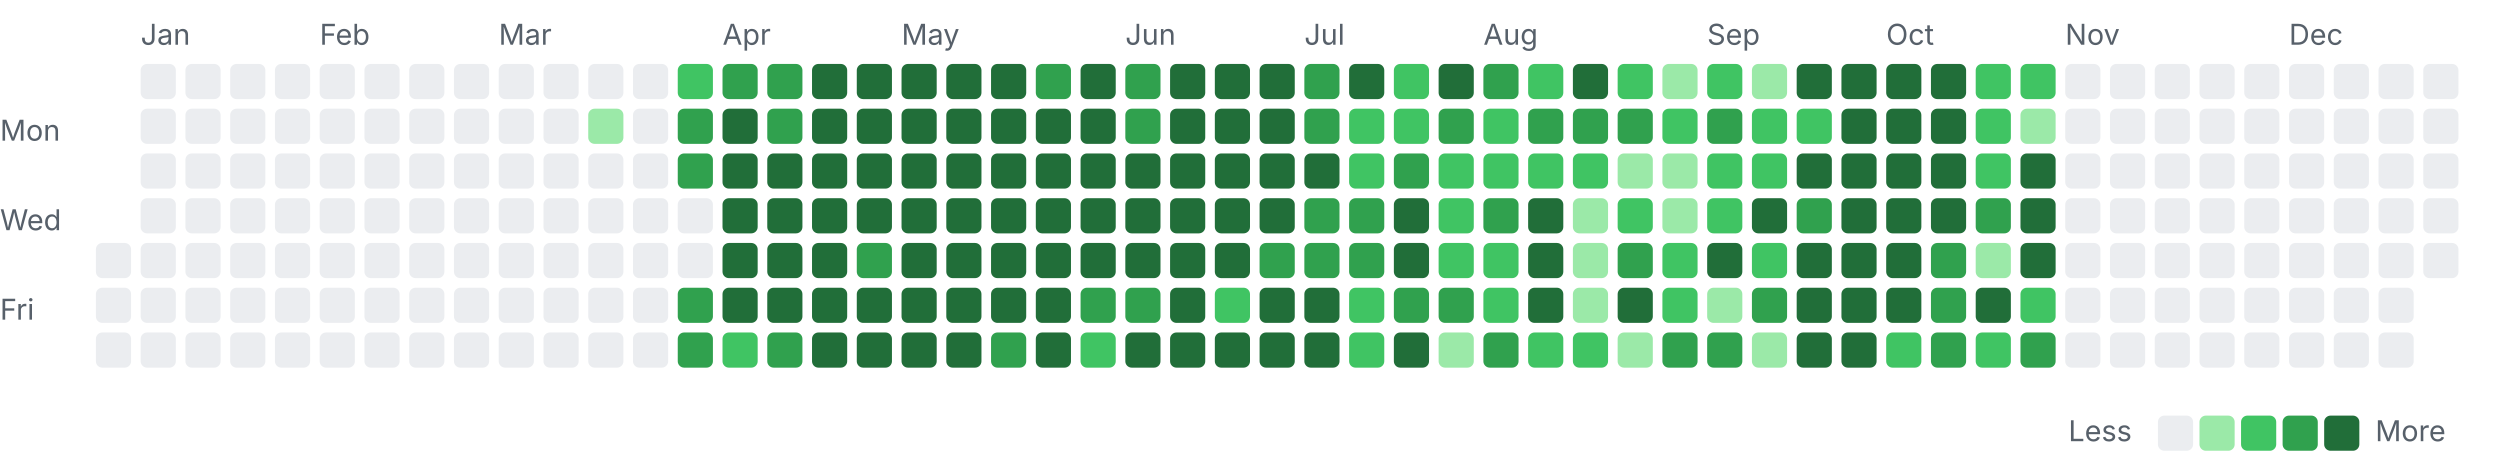
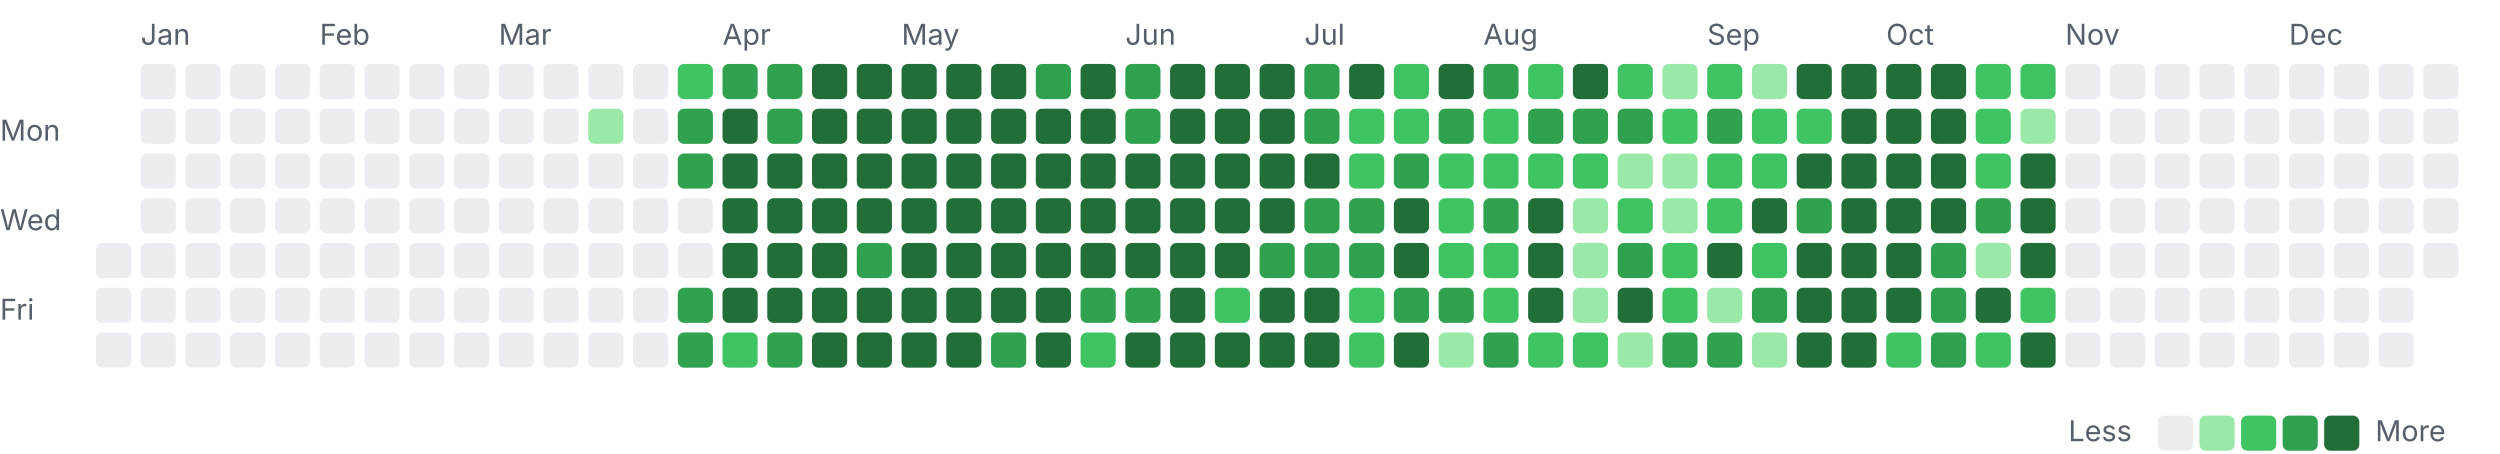
<svg xmlns="http://www.w3.org/2000/svg" width="782" height="142" viewBox="0 0 782 142">
  <style>.l0{fill:#ebedf0}.l1{fill:#9be9a8}.l2{fill:#40c463}.l3{fill:#30a14e}.l4{fill:#216e39} .lbl{fill:#57606a;font:9px -apple-system,Segoe UI,sans-serif}@media(prefers-color-scheme:dark){.l0{fill:#161b22}.l1{fill:#0e4429}.l2{fill:#006d32}.l3{fill:#26a641}.l4{fill:#39d353} .lbl{fill:#8b949e}}</style>
  <text class="lbl" x="44" y="14">Jan</text>
  <text class="lbl" x="100" y="14">Feb</text>
  <text class="lbl" x="156" y="14">Mar</text>
  <text class="lbl" x="226" y="14">Apr</text>
  <text class="lbl" x="282" y="14">May</text>
  <text class="lbl" x="352" y="14">Jun</text>
  <text class="lbl" x="408" y="14">Jul</text>
  <text class="lbl" x="464" y="14">Aug</text>
  <text class="lbl" x="534" y="14">Sep</text>
  <text class="lbl" x="590" y="14">Oct</text>
  <text class="lbl" x="646" y="14">Nov</text>
  <text class="lbl" x="716" y="14">Dec</text>
  <text class="lbl" x="0" y="44">Mon</text>
  <text class="lbl" x="0" y="72">Wed</text>
  <text class="lbl" x="0" y="100">Fri</text>
  <rect class="l0" x="30" y="76" width="11" height="11" rx="2" />
  <rect class="l0" x="30" y="90" width="11" height="11" rx="2" />
  <rect class="l0" x="30" y="104" width="11" height="11" rx="2" />
  <rect class="l0" x="44" y="20" width="11" height="11" rx="2" />
  <rect class="l0" x="44" y="34" width="11" height="11" rx="2" />
  <rect class="l0" x="44" y="48" width="11" height="11" rx="2" />
  <rect class="l0" x="44" y="62" width="11" height="11" rx="2" />
  <rect class="l0" x="44" y="76" width="11" height="11" rx="2" />
  <rect class="l0" x="44" y="90" width="11" height="11" rx="2" />
  <rect class="l0" x="44" y="104" width="11" height="11" rx="2" />
  <rect class="l0" x="58" y="20" width="11" height="11" rx="2" />
  <rect class="l0" x="58" y="34" width="11" height="11" rx="2" />
  <rect class="l0" x="58" y="48" width="11" height="11" rx="2" />
  <rect class="l0" x="58" y="62" width="11" height="11" rx="2" />
  <rect class="l0" x="58" y="76" width="11" height="11" rx="2" />
  <rect class="l0" x="58" y="90" width="11" height="11" rx="2" />
  <rect class="l0" x="58" y="104" width="11" height="11" rx="2" />
  <rect class="l0" x="72" y="20" width="11" height="11" rx="2" />
  <rect class="l0" x="72" y="34" width="11" height="11" rx="2" />
  <rect class="l0" x="72" y="48" width="11" height="11" rx="2" />
  <rect class="l0" x="72" y="62" width="11" height="11" rx="2" />
  <rect class="l0" x="72" y="76" width="11" height="11" rx="2" />
  <rect class="l0" x="72" y="90" width="11" height="11" rx="2" />
  <rect class="l0" x="72" y="104" width="11" height="11" rx="2" />
  <rect class="l0" x="86" y="20" width="11" height="11" rx="2" />
  <rect class="l0" x="86" y="34" width="11" height="11" rx="2" />
  <rect class="l0" x="86" y="48" width="11" height="11" rx="2" />
  <rect class="l0" x="86" y="62" width="11" height="11" rx="2" />
  <rect class="l0" x="86" y="76" width="11" height="11" rx="2" />
  <rect class="l0" x="86" y="90" width="11" height="11" rx="2" />
  <rect class="l0" x="86" y="104" width="11" height="11" rx="2" />
  <rect class="l0" x="100" y="20" width="11" height="11" rx="2" />
  <rect class="l0" x="100" y="34" width="11" height="11" rx="2" />
  <rect class="l0" x="100" y="48" width="11" height="11" rx="2" />
  <rect class="l0" x="100" y="62" width="11" height="11" rx="2" />
  <rect class="l0" x="100" y="76" width="11" height="11" rx="2" />
  <rect class="l0" x="100" y="90" width="11" height="11" rx="2" />
  <rect class="l0" x="100" y="104" width="11" height="11" rx="2" />
  <rect class="l0" x="114" y="20" width="11" height="11" rx="2" />
  <rect class="l0" x="114" y="34" width="11" height="11" rx="2" />
  <rect class="l0" x="114" y="48" width="11" height="11" rx="2" />
  <rect class="l0" x="114" y="62" width="11" height="11" rx="2" />
  <rect class="l0" x="114" y="76" width="11" height="11" rx="2" />
  <rect class="l0" x="114" y="90" width="11" height="11" rx="2" />
  <rect class="l0" x="114" y="104" width="11" height="11" rx="2" />
  <rect class="l0" x="128" y="20" width="11" height="11" rx="2" />
  <rect class="l0" x="128" y="34" width="11" height="11" rx="2" />
  <rect class="l0" x="128" y="48" width="11" height="11" rx="2" />
  <rect class="l0" x="128" y="62" width="11" height="11" rx="2" />
  <rect class="l0" x="128" y="76" width="11" height="11" rx="2" />
  <rect class="l0" x="128" y="90" width="11" height="11" rx="2" />
  <rect class="l0" x="128" y="104" width="11" height="11" rx="2" />
  <rect class="l0" x="142" y="20" width="11" height="11" rx="2" />
  <rect class="l0" x="142" y="34" width="11" height="11" rx="2" />
  <rect class="l0" x="142" y="48" width="11" height="11" rx="2" />
  <rect class="l0" x="142" y="62" width="11" height="11" rx="2" />
  <rect class="l0" x="142" y="76" width="11" height="11" rx="2" />
  <rect class="l0" x="142" y="90" width="11" height="11" rx="2" />
  <rect class="l0" x="142" y="104" width="11" height="11" rx="2" />
  <rect class="l0" x="156" y="20" width="11" height="11" rx="2" />
  <rect class="l0" x="156" y="34" width="11" height="11" rx="2" />
  <rect class="l0" x="156" y="48" width="11" height="11" rx="2" />
  <rect class="l0" x="156" y="62" width="11" height="11" rx="2" />
  <rect class="l0" x="156" y="76" width="11" height="11" rx="2" />
  <rect class="l0" x="156" y="90" width="11" height="11" rx="2" />
  <rect class="l0" x="156" y="104" width="11" height="11" rx="2" />
  <rect class="l0" x="170" y="20" width="11" height="11" rx="2" />
  <rect class="l0" x="170" y="34" width="11" height="11" rx="2" />
  <rect class="l0" x="170" y="48" width="11" height="11" rx="2" />
  <rect class="l0" x="170" y="62" width="11" height="11" rx="2" />
  <rect class="l0" x="170" y="76" width="11" height="11" rx="2" />
  <rect class="l0" x="170" y="90" width="11" height="11" rx="2" />
  <rect class="l0" x="170" y="104" width="11" height="11" rx="2" />
  <rect class="l0" x="184" y="20" width="11" height="11" rx="2" />
  <rect class="l1" x="184" y="34" width="11" height="11" rx="2" />
  <rect class="l0" x="184" y="48" width="11" height="11" rx="2" />
  <rect class="l0" x="184" y="62" width="11" height="11" rx="2" />
  <rect class="l0" x="184" y="76" width="11" height="11" rx="2" />
  <rect class="l0" x="184" y="90" width="11" height="11" rx="2" />
  <rect class="l0" x="184" y="104" width="11" height="11" rx="2" />
  <rect class="l0" x="198" y="20" width="11" height="11" rx="2" />
  <rect class="l0" x="198" y="34" width="11" height="11" rx="2" />
  <rect class="l0" x="198" y="48" width="11" height="11" rx="2" />
  <rect class="l0" x="198" y="62" width="11" height="11" rx="2" />
  <rect class="l0" x="198" y="76" width="11" height="11" rx="2" />
  <rect class="l0" x="198" y="90" width="11" height="11" rx="2" />
  <rect class="l0" x="198" y="104" width="11" height="11" rx="2" />
  <rect class="l2" x="212" y="20" width="11" height="11" rx="2" />
  <rect class="l3" x="212" y="34" width="11" height="11" rx="2" />
  <rect class="l3" x="212" y="48" width="11" height="11" rx="2" />
  <rect class="l0" x="212" y="62" width="11" height="11" rx="2" />
  <rect class="l0" x="212" y="76" width="11" height="11" rx="2" />
  <rect class="l3" x="212" y="90" width="11" height="11" rx="2" />
  <rect class="l3" x="212" y="104" width="11" height="11" rx="2" />
  <rect class="l3" x="226" y="20" width="11" height="11" rx="2" />
  <rect class="l4" x="226" y="34" width="11" height="11" rx="2" />
  <rect class="l4" x="226" y="48" width="11" height="11" rx="2" />
  <rect class="l4" x="226" y="62" width="11" height="11" rx="2" />
  <rect class="l4" x="226" y="76" width="11" height="11" rx="2" />
  <rect class="l4" x="226" y="90" width="11" height="11" rx="2" />
  <rect class="l2" x="226" y="104" width="11" height="11" rx="2" />
  <rect class="l3" x="240" y="20" width="11" height="11" rx="2" />
  <rect class="l3" x="240" y="34" width="11" height="11" rx="2" />
  <rect class="l4" x="240" y="48" width="11" height="11" rx="2" />
  <rect class="l4" x="240" y="62" width="11" height="11" rx="2" />
  <rect class="l4" x="240" y="76" width="11" height="11" rx="2" />
  <rect class="l4" x="240" y="90" width="11" height="11" rx="2" />
  <rect class="l3" x="240" y="104" width="11" height="11" rx="2" />
  <rect class="l4" x="254" y="20" width="11" height="11" rx="2" />
  <rect class="l4" x="254" y="34" width="11" height="11" rx="2" />
  <rect class="l4" x="254" y="48" width="11" height="11" rx="2" />
  <rect class="l4" x="254" y="62" width="11" height="11" rx="2" />
  <rect class="l4" x="254" y="76" width="11" height="11" rx="2" />
  <rect class="l4" x="254" y="90" width="11" height="11" rx="2" />
  <rect class="l4" x="254" y="104" width="11" height="11" rx="2" />
  <rect class="l4" x="268" y="20" width="11" height="11" rx="2" />
  <rect class="l4" x="268" y="34" width="11" height="11" rx="2" />
  <rect class="l4" x="268" y="48" width="11" height="11" rx="2" />
  <rect class="l4" x="268" y="62" width="11" height="11" rx="2" />
  <rect class="l3" x="268" y="76" width="11" height="11" rx="2" />
  <rect class="l4" x="268" y="90" width="11" height="11" rx="2" />
  <rect class="l4" x="268" y="104" width="11" height="11" rx="2" />
  <rect class="l4" x="282" y="20" width="11" height="11" rx="2" />
  <rect class="l4" x="282" y="34" width="11" height="11" rx="2" />
  <rect class="l4" x="282" y="48" width="11" height="11" rx="2" />
  <rect class="l4" x="282" y="62" width="11" height="11" rx="2" />
  <rect class="l4" x="282" y="76" width="11" height="11" rx="2" />
  <rect class="l4" x="282" y="90" width="11" height="11" rx="2" />
  <rect class="l4" x="282" y="104" width="11" height="11" rx="2" />
  <rect class="l4" x="296" y="20" width="11" height="11" rx="2" />
  <rect class="l4" x="296" y="34" width="11" height="11" rx="2" />
  <rect class="l4" x="296" y="48" width="11" height="11" rx="2" />
  <rect class="l4" x="296" y="62" width="11" height="11" rx="2" />
  <rect class="l4" x="296" y="76" width="11" height="11" rx="2" />
  <rect class="l4" x="296" y="90" width="11" height="11" rx="2" />
  <rect class="l4" x="296" y="104" width="11" height="11" rx="2" />
  <rect class="l4" x="310" y="20" width="11" height="11" rx="2" />
  <rect class="l4" x="310" y="34" width="11" height="11" rx="2" />
  <rect class="l4" x="310" y="48" width="11" height="11" rx="2" />
  <rect class="l4" x="310" y="62" width="11" height="11" rx="2" />
  <rect class="l4" x="310" y="76" width="11" height="11" rx="2" />
  <rect class="l4" x="310" y="90" width="11" height="11" rx="2" />
  <rect class="l3" x="310" y="104" width="11" height="11" rx="2" />
  <rect class="l3" x="324" y="20" width="11" height="11" rx="2" />
  <rect class="l4" x="324" y="34" width="11" height="11" rx="2" />
  <rect class="l4" x="324" y="48" width="11" height="11" rx="2" />
  <rect class="l4" x="324" y="62" width="11" height="11" rx="2" />
  <rect class="l4" x="324" y="76" width="11" height="11" rx="2" />
  <rect class="l4" x="324" y="90" width="11" height="11" rx="2" />
  <rect class="l4" x="324" y="104" width="11" height="11" rx="2" />
  <rect class="l4" x="338" y="20" width="11" height="11" rx="2" />
  <rect class="l4" x="338" y="34" width="11" height="11" rx="2" />
  <rect class="l4" x="338" y="48" width="11" height="11" rx="2" />
  <rect class="l4" x="338" y="62" width="11" height="11" rx="2" />
  <rect class="l4" x="338" y="76" width="11" height="11" rx="2" />
  <rect class="l3" x="338" y="90" width="11" height="11" rx="2" />
  <rect class="l2" x="338" y="104" width="11" height="11" rx="2" />
  <rect class="l3" x="352" y="20" width="11" height="11" rx="2" />
  <rect class="l3" x="352" y="34" width="11" height="11" rx="2" />
  <rect class="l4" x="352" y="48" width="11" height="11" rx="2" />
  <rect class="l4" x="352" y="62" width="11" height="11" rx="2" />
  <rect class="l4" x="352" y="76" width="11" height="11" rx="2" />
  <rect class="l3" x="352" y="90" width="11" height="11" rx="2" />
  <rect class="l4" x="352" y="104" width="11" height="11" rx="2" />
  <rect class="l4" x="366" y="20" width="11" height="11" rx="2" />
  <rect class="l4" x="366" y="34" width="11" height="11" rx="2" />
  <rect class="l4" x="366" y="48" width="11" height="11" rx="2" />
  <rect class="l4" x="366" y="62" width="11" height="11" rx="2" />
  <rect class="l4" x="366" y="76" width="11" height="11" rx="2" />
  <rect class="l4" x="366" y="90" width="11" height="11" rx="2" />
  <rect class="l4" x="366" y="104" width="11" height="11" rx="2" />
  <rect class="l4" x="380" y="20" width="11" height="11" rx="2" />
  <rect class="l4" x="380" y="34" width="11" height="11" rx="2" />
  <rect class="l4" x="380" y="48" width="11" height="11" rx="2" />
  <rect class="l4" x="380" y="62" width="11" height="11" rx="2" />
  <rect class="l4" x="380" y="76" width="11" height="11" rx="2" />
  <rect class="l2" x="380" y="90" width="11" height="11" rx="2" />
  <rect class="l4" x="380" y="104" width="11" height="11" rx="2" />
  <rect class="l4" x="394" y="20" width="11" height="11" rx="2" />
  <rect class="l4" x="394" y="34" width="11" height="11" rx="2" />
  <rect class="l4" x="394" y="48" width="11" height="11" rx="2" />
  <rect class="l4" x="394" y="62" width="11" height="11" rx="2" />
  <rect class="l3" x="394" y="76" width="11" height="11" rx="2" />
  <rect class="l4" x="394" y="90" width="11" height="11" rx="2" />
  <rect class="l4" x="394" y="104" width="11" height="11" rx="2" />
  <rect class="l3" x="408" y="20" width="11" height="11" rx="2" />
  <rect class="l3" x="408" y="34" width="11" height="11" rx="2" />
  <rect class="l4" x="408" y="48" width="11" height="11" rx="2" />
  <rect class="l3" x="408" y="62" width="11" height="11" rx="2" />
  <rect class="l3" x="408" y="76" width="11" height="11" rx="2" />
  <rect class="l4" x="408" y="90" width="11" height="11" rx="2" />
  <rect class="l4" x="408" y="104" width="11" height="11" rx="2" />
  <rect class="l4" x="422" y="20" width="11" height="11" rx="2" />
  <rect class="l2" x="422" y="34" width="11" height="11" rx="2" />
  <rect class="l2" x="422" y="48" width="11" height="11" rx="2" />
  <rect class="l3" x="422" y="62" width="11" height="11" rx="2" />
  <rect class="l3" x="422" y="76" width="11" height="11" rx="2" />
  <rect class="l2" x="422" y="90" width="11" height="11" rx="2" />
  <rect class="l2" x="422" y="104" width="11" height="11" rx="2" />
  <rect class="l2" x="436" y="20" width="11" height="11" rx="2" />
  <rect class="l2" x="436" y="34" width="11" height="11" rx="2" />
  <rect class="l3" x="436" y="48" width="11" height="11" rx="2" />
  <rect class="l4" x="436" y="62" width="11" height="11" rx="2" />
  <rect class="l4" x="436" y="76" width="11" height="11" rx="2" />
  <rect class="l3" x="436" y="90" width="11" height="11" rx="2" />
  <rect class="l4" x="436" y="104" width="11" height="11" rx="2" />
  <rect class="l4" x="450" y="20" width="11" height="11" rx="2" />
  <rect class="l3" x="450" y="34" width="11" height="11" rx="2" />
  <rect class="l2" x="450" y="48" width="11" height="11" rx="2" />
  <rect class="l2" x="450" y="62" width="11" height="11" rx="2" />
  <rect class="l2" x="450" y="76" width="11" height="11" rx="2" />
  <rect class="l3" x="450" y="90" width="11" height="11" rx="2" />
  <rect class="l1" x="450" y="104" width="11" height="11" rx="2" />
  <rect class="l3" x="464" y="20" width="11" height="11" rx="2" />
  <rect class="l2" x="464" y="34" width="11" height="11" rx="2" />
  <rect class="l2" x="464" y="48" width="11" height="11" rx="2" />
  <rect class="l3" x="464" y="62" width="11" height="11" rx="2" />
  <rect class="l2" x="464" y="76" width="11" height="11" rx="2" />
  <rect class="l2" x="464" y="90" width="11" height="11" rx="2" />
  <rect class="l3" x="464" y="104" width="11" height="11" rx="2" />
  <rect class="l2" x="478" y="20" width="11" height="11" rx="2" />
  <rect class="l3" x="478" y="34" width="11" height="11" rx="2" />
  <rect class="l2" x="478" y="48" width="11" height="11" rx="2" />
  <rect class="l4" x="478" y="62" width="11" height="11" rx="2" />
  <rect class="l4" x="478" y="76" width="11" height="11" rx="2" />
  <rect class="l4" x="478" y="90" width="11" height="11" rx="2" />
  <rect class="l2" x="478" y="104" width="11" height="11" rx="2" />
  <rect class="l4" x="492" y="20" width="11" height="11" rx="2" />
  <rect class="l3" x="492" y="34" width="11" height="11" rx="2" />
  <rect class="l2" x="492" y="48" width="11" height="11" rx="2" />
  <rect class="l1" x="492" y="62" width="11" height="11" rx="2" />
  <rect class="l1" x="492" y="76" width="11" height="11" rx="2" />
  <rect class="l1" x="492" y="90" width="11" height="11" rx="2" />
  <rect class="l2" x="492" y="104" width="11" height="11" rx="2" />
  <rect class="l2" x="506" y="20" width="11" height="11" rx="2" />
  <rect class="l3" x="506" y="34" width="11" height="11" rx="2" />
  <rect class="l1" x="506" y="48" width="11" height="11" rx="2" />
  <rect class="l2" x="506" y="62" width="11" height="11" rx="2" />
  <rect class="l3" x="506" y="76" width="11" height="11" rx="2" />
  <rect class="l4" x="506" y="90" width="11" height="11" rx="2" />
  <rect class="l1" x="506" y="104" width="11" height="11" rx="2" />
  <rect class="l1" x="520" y="20" width="11" height="11" rx="2" />
  <rect class="l2" x="520" y="34" width="11" height="11" rx="2" />
  <rect class="l1" x="520" y="48" width="11" height="11" rx="2" />
  <rect class="l1" x="520" y="62" width="11" height="11" rx="2" />
  <rect class="l2" x="520" y="76" width="11" height="11" rx="2" />
  <rect class="l2" x="520" y="90" width="11" height="11" rx="2" />
  <rect class="l3" x="520" y="104" width="11" height="11" rx="2" />
  <rect class="l2" x="534" y="20" width="11" height="11" rx="2" />
  <rect class="l3" x="534" y="34" width="11" height="11" rx="2" />
  <rect class="l2" x="534" y="48" width="11" height="11" rx="2" />
  <rect class="l2" x="534" y="62" width="11" height="11" rx="2" />
  <rect class="l4" x="534" y="76" width="11" height="11" rx="2" />
  <rect class="l1" x="534" y="90" width="11" height="11" rx="2" />
  <rect class="l3" x="534" y="104" width="11" height="11" rx="2" />
  <rect class="l1" x="548" y="20" width="11" height="11" rx="2" />
  <rect class="l2" x="548" y="34" width="11" height="11" rx="2" />
  <rect class="l2" x="548" y="48" width="11" height="11" rx="2" />
  <rect class="l4" x="548" y="62" width="11" height="11" rx="2" />
  <rect class="l2" x="548" y="76" width="11" height="11" rx="2" />
  <rect class="l3" x="548" y="90" width="11" height="11" rx="2" />
  <rect class="l1" x="548" y="104" width="11" height="11" rx="2" />
  <rect class="l4" x="562" y="20" width="11" height="11" rx="2" />
  <rect class="l2" x="562" y="34" width="11" height="11" rx="2" />
  <rect class="l4" x="562" y="48" width="11" height="11" rx="2" />
  <rect class="l3" x="562" y="62" width="11" height="11" rx="2" />
  <rect class="l4" x="562" y="76" width="11" height="11" rx="2" />
  <rect class="l4" x="562" y="90" width="11" height="11" rx="2" />
  <rect class="l4" x="562" y="104" width="11" height="11" rx="2" />
  <rect class="l4" x="576" y="20" width="11" height="11" rx="2" />
  <rect class="l4" x="576" y="34" width="11" height="11" rx="2" />
  <rect class="l4" x="576" y="48" width="11" height="11" rx="2" />
  <rect class="l4" x="576" y="62" width="11" height="11" rx="2" />
  <rect class="l4" x="576" y="76" width="11" height="11" rx="2" />
  <rect class="l4" x="576" y="90" width="11" height="11" rx="2" />
  <rect class="l4" x="576" y="104" width="11" height="11" rx="2" />
  <rect class="l4" x="590" y="20" width="11" height="11" rx="2" />
  <rect class="l4" x="590" y="34" width="11" height="11" rx="2" />
  <rect class="l4" x="590" y="48" width="11" height="11" rx="2" />
  <rect class="l4" x="590" y="62" width="11" height="11" rx="2" />
  <rect class="l4" x="590" y="76" width="11" height="11" rx="2" />
  <rect class="l4" x="590" y="90" width="11" height="11" rx="2" />
  <rect class="l2" x="590" y="104" width="11" height="11" rx="2" />
  <rect class="l4" x="604" y="20" width="11" height="11" rx="2" />
  <rect class="l4" x="604" y="34" width="11" height="11" rx="2" />
  <rect class="l4" x="604" y="48" width="11" height="11" rx="2" />
  <rect class="l4" x="604" y="62" width="11" height="11" rx="2" />
  <rect class="l3" x="604" y="76" width="11" height="11" rx="2" />
  <rect class="l3" x="604" y="90" width="11" height="11" rx="2" />
  <rect class="l3" x="604" y="104" width="11" height="11" rx="2" />
  <rect class="l2" x="618" y="20" width="11" height="11" rx="2" />
  <rect class="l2" x="618" y="34" width="11" height="11" rx="2" />
  <rect class="l2" x="618" y="48" width="11" height="11" rx="2" />
  <rect class="l3" x="618" y="62" width="11" height="11" rx="2" />
  <rect class="l1" x="618" y="76" width="11" height="11" rx="2" />
  <rect class="l4" x="618" y="90" width="11" height="11" rx="2" />
  <rect class="l2" x="618" y="104" width="11" height="11" rx="2" />
  <rect class="l2" x="632" y="20" width="11" height="11" rx="2" />
  <rect class="l1" x="632" y="34" width="11" height="11" rx="2" />
  <rect class="l4" x="632" y="48" width="11" height="11" rx="2" />
  <rect class="l4" x="632" y="62" width="11" height="11" rx="2" />
  <rect class="l4" x="632" y="76" width="11" height="11" rx="2" />
  <rect class="l2" x="632" y="90" width="11" height="11" rx="2" />
-   <rect class="l3" x="632" y="104" width="11" height="11" rx="2" />
+   <rect class="l4" x="632" y="104" width="11" height="11" rx="2" />
  <rect class="l0" x="646" y="20" width="11" height="11" rx="2" />
  <rect class="l0" x="646" y="34" width="11" height="11" rx="2" />
  <rect class="l0" x="646" y="48" width="11" height="11" rx="2" />
  <rect class="l0" x="646" y="62" width="11" height="11" rx="2" />
  <rect class="l0" x="646" y="76" width="11" height="11" rx="2" />
  <rect class="l0" x="646" y="90" width="11" height="11" rx="2" />
  <rect class="l0" x="646" y="104" width="11" height="11" rx="2" />
  <rect class="l0" x="660" y="20" width="11" height="11" rx="2" />
  <rect class="l0" x="660" y="34" width="11" height="11" rx="2" />
  <rect class="l0" x="660" y="48" width="11" height="11" rx="2" />
  <rect class="l0" x="660" y="62" width="11" height="11" rx="2" />
  <rect class="l0" x="660" y="76" width="11" height="11" rx="2" />
  <rect class="l0" x="660" y="90" width="11" height="11" rx="2" />
  <rect class="l0" x="660" y="104" width="11" height="11" rx="2" />
  <rect class="l0" x="674" y="20" width="11" height="11" rx="2" />
  <rect class="l0" x="674" y="34" width="11" height="11" rx="2" />
  <rect class="l0" x="674" y="48" width="11" height="11" rx="2" />
  <rect class="l0" x="674" y="62" width="11" height="11" rx="2" />
  <rect class="l0" x="674" y="76" width="11" height="11" rx="2" />
  <rect class="l0" x="674" y="90" width="11" height="11" rx="2" />
  <rect class="l0" x="674" y="104" width="11" height="11" rx="2" />
  <rect class="l0" x="688" y="20" width="11" height="11" rx="2" />
  <rect class="l0" x="688" y="34" width="11" height="11" rx="2" />
  <rect class="l0" x="688" y="48" width="11" height="11" rx="2" />
  <rect class="l0" x="688" y="62" width="11" height="11" rx="2" />
  <rect class="l0" x="688" y="76" width="11" height="11" rx="2" />
  <rect class="l0" x="688" y="90" width="11" height="11" rx="2" />
  <rect class="l0" x="688" y="104" width="11" height="11" rx="2" />
  <rect class="l0" x="702" y="20" width="11" height="11" rx="2" />
  <rect class="l0" x="702" y="34" width="11" height="11" rx="2" />
  <rect class="l0" x="702" y="48" width="11" height="11" rx="2" />
  <rect class="l0" x="702" y="62" width="11" height="11" rx="2" />
  <rect class="l0" x="702" y="76" width="11" height="11" rx="2" />
  <rect class="l0" x="702" y="90" width="11" height="11" rx="2" />
  <rect class="l0" x="702" y="104" width="11" height="11" rx="2" />
  <rect class="l0" x="716" y="20" width="11" height="11" rx="2" />
  <rect class="l0" x="716" y="34" width="11" height="11" rx="2" />
  <rect class="l0" x="716" y="48" width="11" height="11" rx="2" />
  <rect class="l0" x="716" y="62" width="11" height="11" rx="2" />
  <rect class="l0" x="716" y="76" width="11" height="11" rx="2" />
  <rect class="l0" x="716" y="90" width="11" height="11" rx="2" />
  <rect class="l0" x="716" y="104" width="11" height="11" rx="2" />
  <rect class="l0" x="730" y="20" width="11" height="11" rx="2" />
  <rect class="l0" x="730" y="34" width="11" height="11" rx="2" />
  <rect class="l0" x="730" y="48" width="11" height="11" rx="2" />
  <rect class="l0" x="730" y="62" width="11" height="11" rx="2" />
  <rect class="l0" x="730" y="76" width="11" height="11" rx="2" />
  <rect class="l0" x="730" y="90" width="11" height="11" rx="2" />
  <rect class="l0" x="730" y="104" width="11" height="11" rx="2" />
  <rect class="l0" x="744" y="20" width="11" height="11" rx="2" />
  <rect class="l0" x="744" y="34" width="11" height="11" rx="2" />
  <rect class="l0" x="744" y="48" width="11" height="11" rx="2" />
  <rect class="l0" x="744" y="62" width="11" height="11" rx="2" />
  <rect class="l0" x="744" y="76" width="11" height="11" rx="2" />
  <rect class="l0" x="744" y="90" width="11" height="11" rx="2" />
  <rect class="l0" x="744" y="104" width="11" height="11" rx="2" />
  <rect class="l0" x="758" y="20" width="11" height="11" rx="2" />
  <rect class="l0" x="758" y="34" width="11" height="11" rx="2" />
  <rect class="l0" x="758" y="48" width="11" height="11" rx="2" />
  <rect class="l0" x="758" y="62" width="11" height="11" rx="2" />
  <rect class="l0" x="758" y="76" width="11" height="11" rx="2" />
  <text class="lbl" x="647" y="138">Less</text>
  <rect class="l0" x="675" y="130" width="11" height="11" rx="2" />
  <rect class="l1" x="688" y="130" width="11" height="11" rx="2" />
  <rect class="l2" x="701" y="130" width="11" height="11" rx="2" />
  <rect class="l3" x="714" y="130" width="11" height="11" rx="2" />
  <rect class="l4" x="727" y="130" width="11" height="11" rx="2" />
  <text class="lbl" x="743" y="138">More</text>
</svg>
